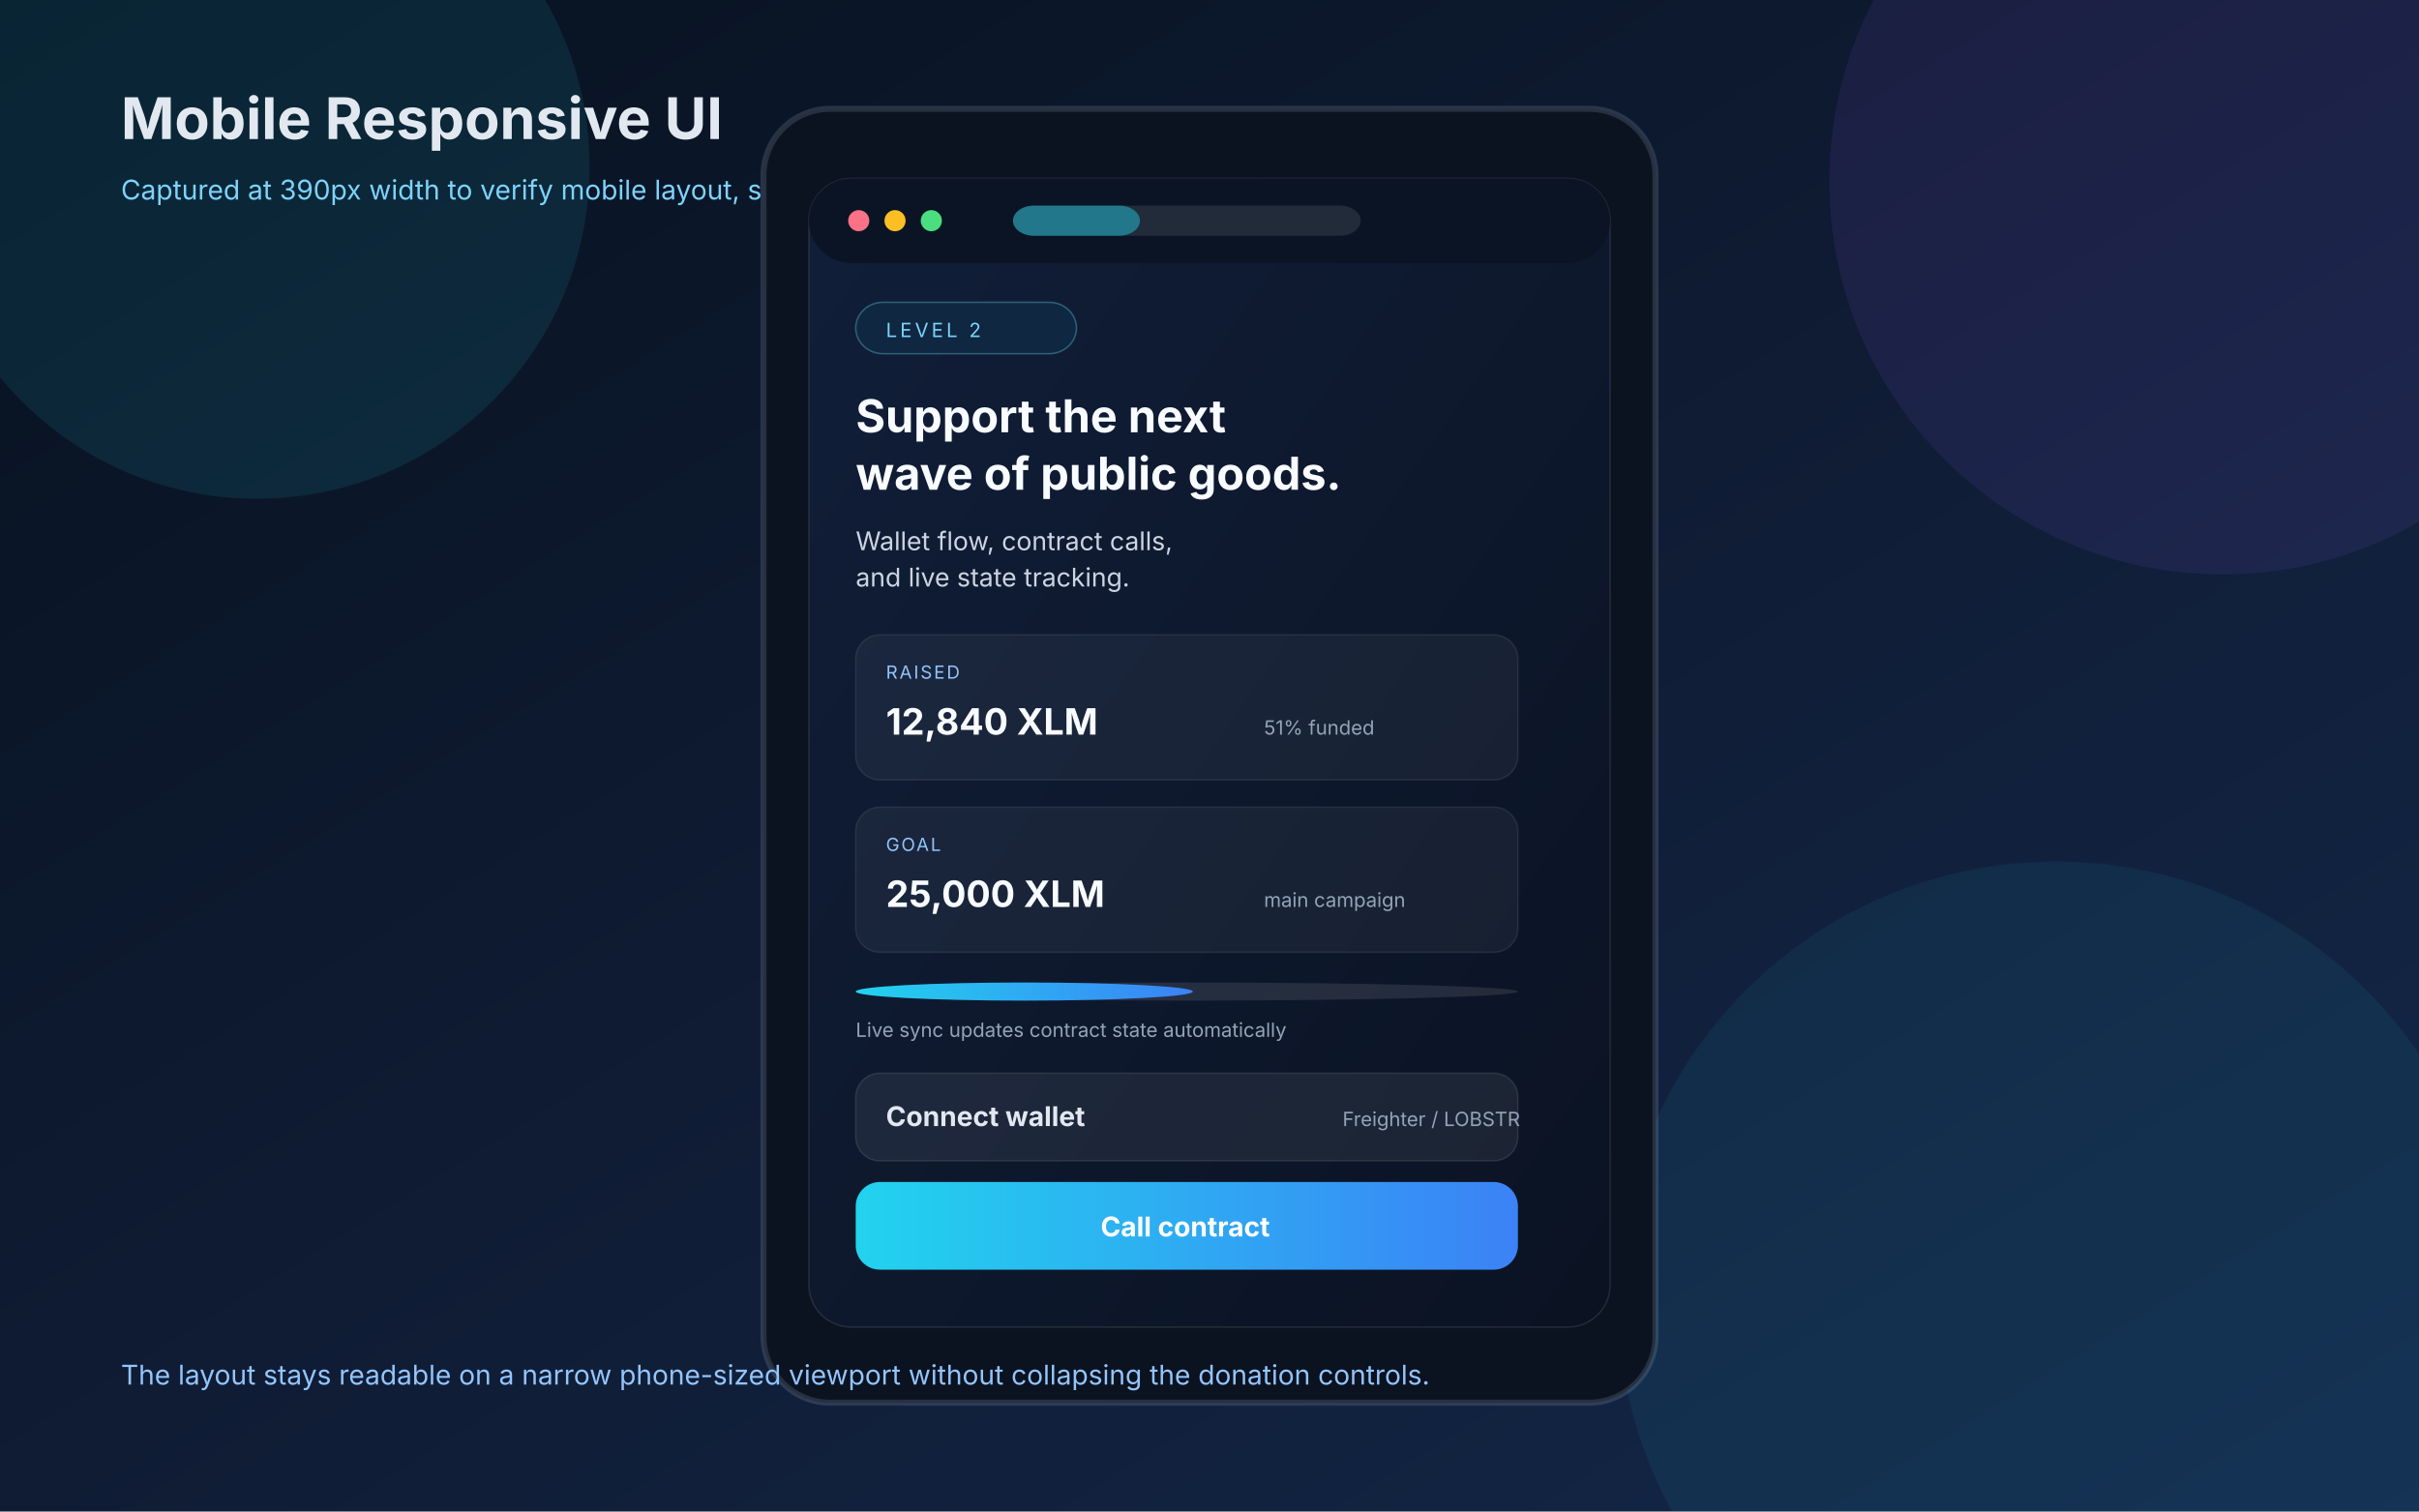
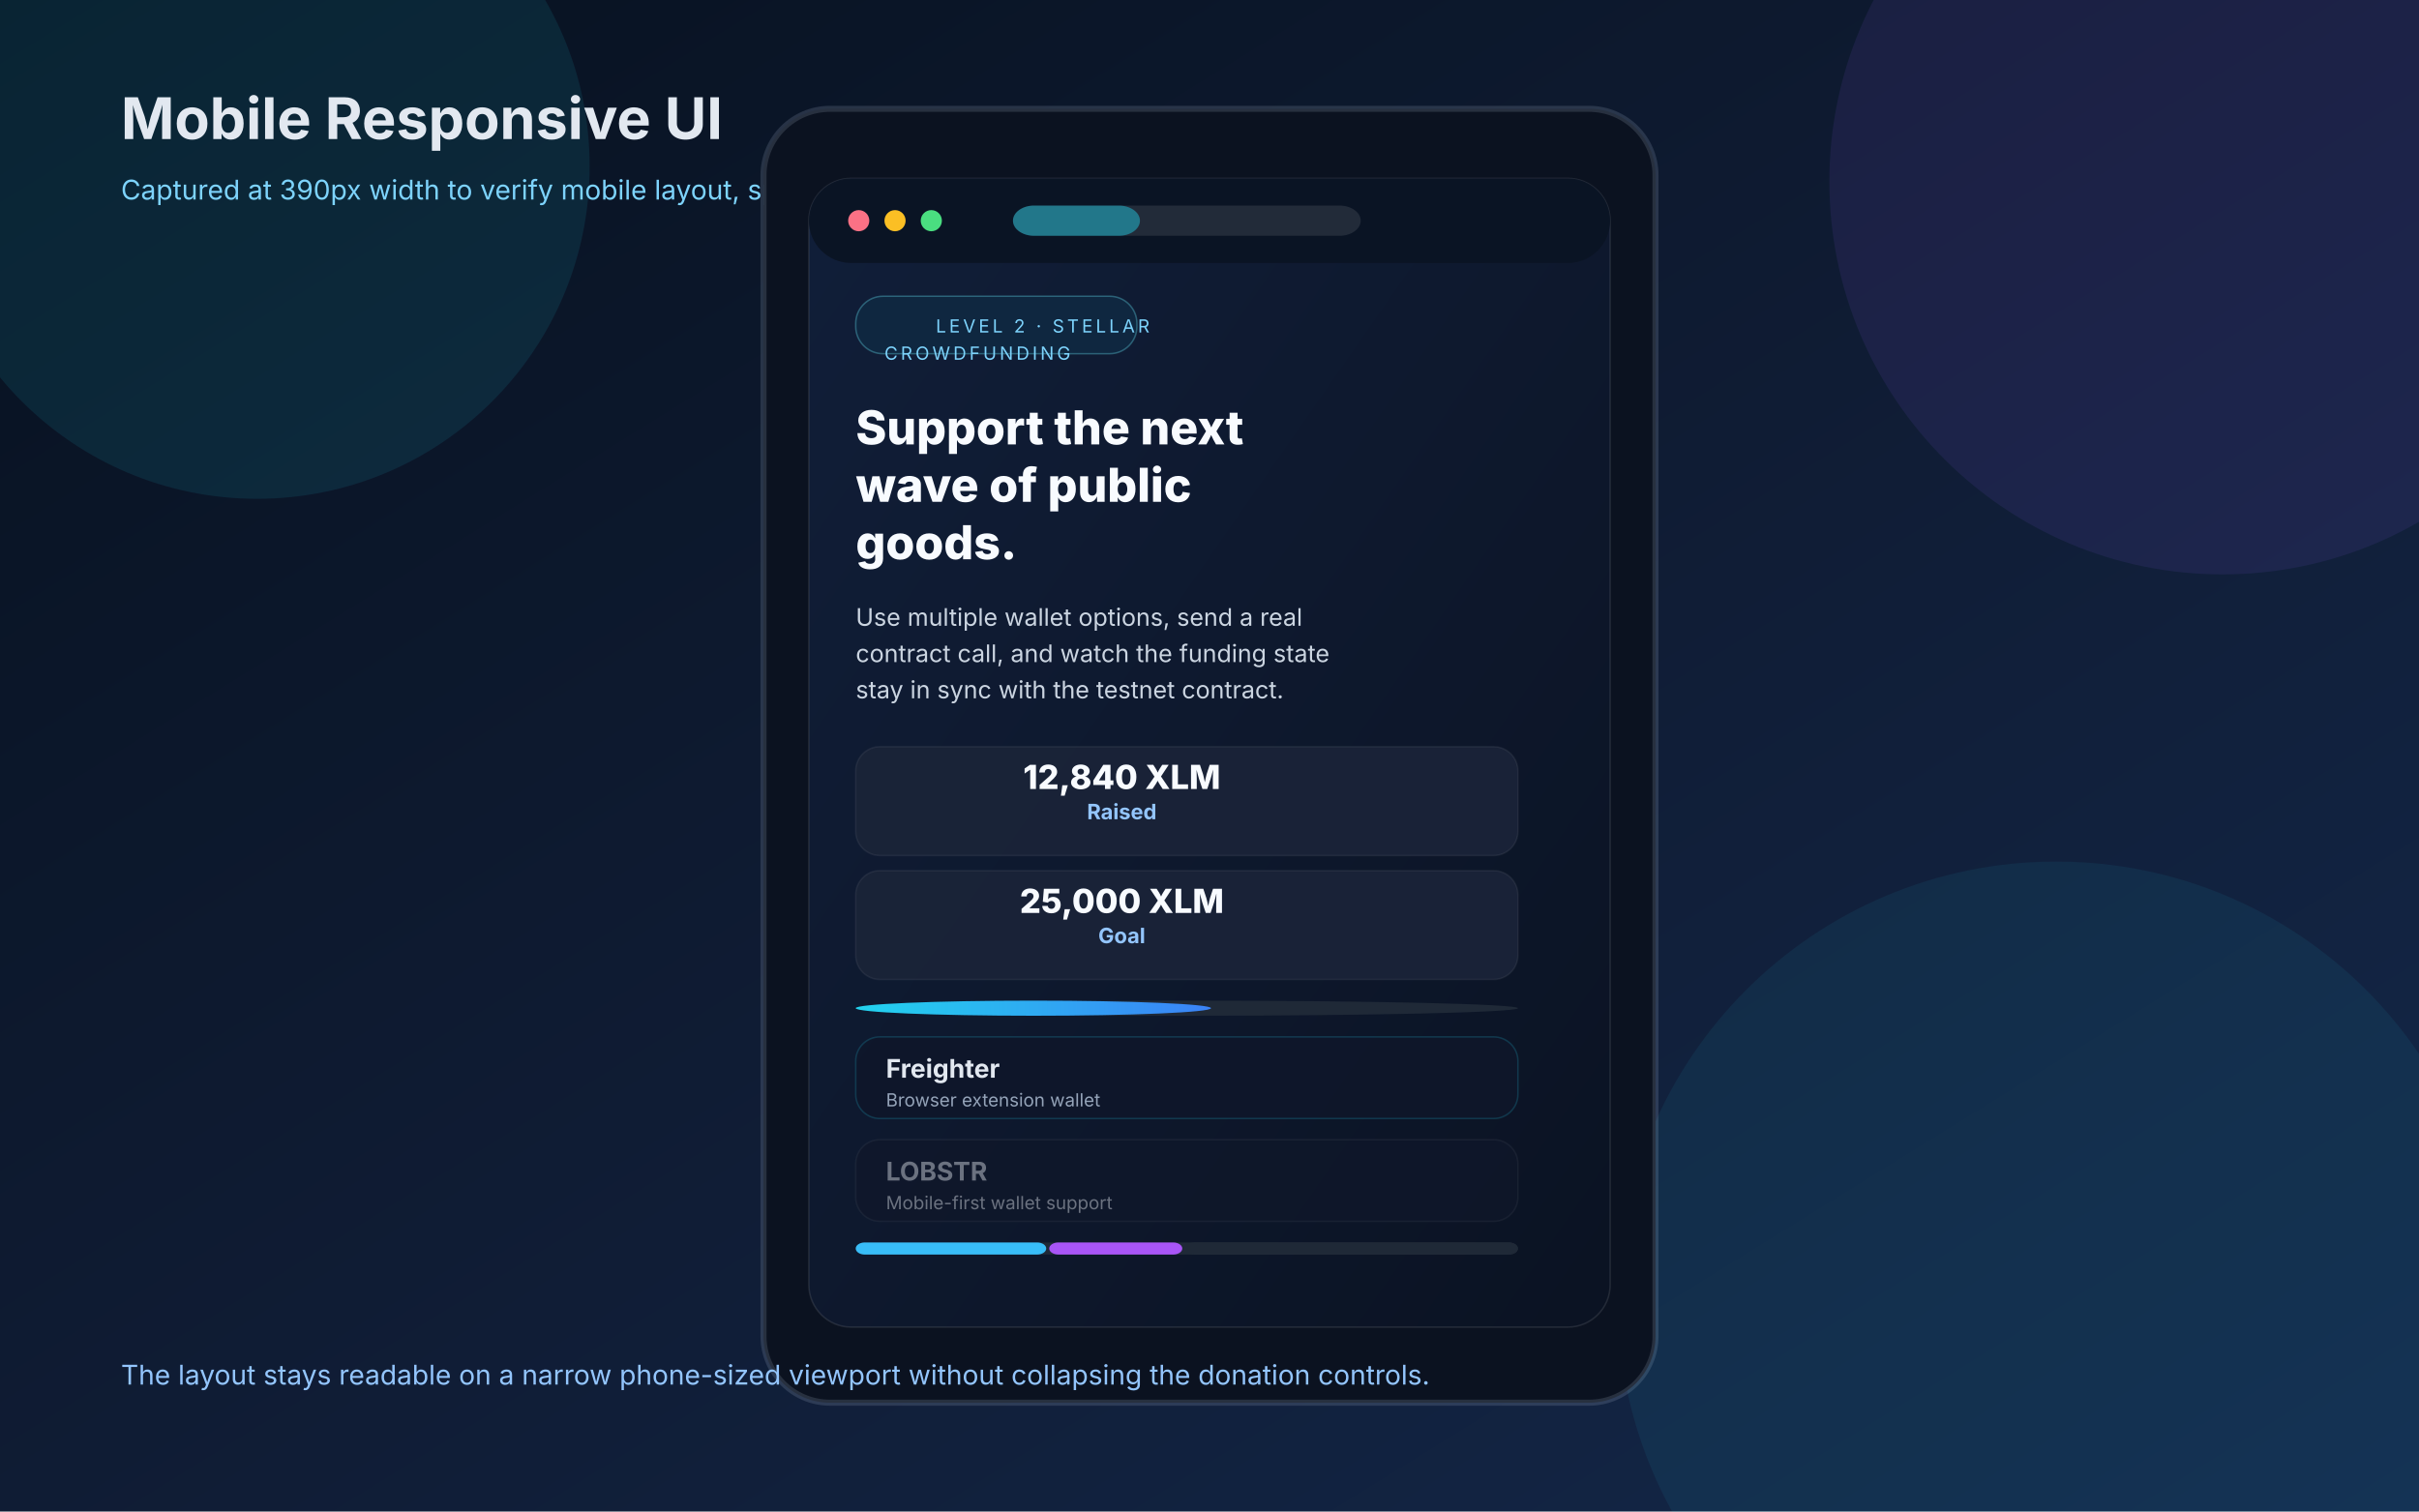
<svg xmlns="http://www.w3.org/2000/svg" width="1600" height="1000" viewBox="0 0 1600 1000" role="img" aria-labelledby="title desc">
  <defs>
    <linearGradient id="bg" x1="0" y1="0" x2="1" y2="1">
      <stop offset="0%" stop-color="#07111f" />
      <stop offset="55%" stop-color="#101d36" />
      <stop offset="100%" stop-color="#13284a" />
    </linearGradient>
    <linearGradient id="hero" x1="0" y1="0" x2="1" y2="1">
      <stop offset="0%" stop-color="#111f39" stop-opacity="0.98" />
      <stop offset="100%" stop-color="#0b1322" stop-opacity="0.98" />
    </linearGradient>
    <linearGradient id="button" x1="0" y1="0" x2="1" y2="0">
      <stop offset="0%" stop-color="#22d3ee" />
      <stop offset="100%" stop-color="#3b82f6" />
    </linearGradient>
  </defs>
  <rect width="1600" height="1000" fill="url(#bg)" />
  <circle cx="170" cy="110" r="220" fill="#22d3ee" opacity="0.10" />
  <circle cx="1470" cy="120" r="260" fill="#8b5cf6" opacity="0.10" />
  <circle cx="1360" cy="860" r="290" fill="#22d3ee" opacity="0.07" />
  <text x="80" y="92" fill="#e2e8f0" font-family="Inter, Arial, sans-serif" font-size="38" font-weight="700">Mobile Responsive UI</text>
  <text x="80" y="132" fill="#7dd3fc" font-family="Inter, Arial, sans-serif" font-size="18">Captured at 390px width to verify mobile layout, spacing, and action flow</text>
  <rect x="505" y="72" rx="44" ry="44" width="590" height="856" fill="#0b1220" stroke="#dbeafe" stroke-opacity="0.14" stroke-width="4" />
  <rect x="535" y="118" rx="28" ry="28" width="530" height="760" fill="url(#hero)" stroke="#ffffff" stroke-opacity="0.10" />
  <rect x="535" y="118" rx="28" ry="28" width="530" height="56" fill="#0a1323" opacity="0.92" />
  <circle cx="568" cy="146" r="7" fill="#fb7185" />
  <circle cx="592" cy="146" r="7" fill="#fbbf24" />
  <circle cx="616" cy="146" r="7" fill="#4ade80" />
  <rect x="670" y="136" rx="14" ry="14" width="230" height="20" fill="#ffffff" fill-opacity="0.10" />
  <rect x="670" y="136" rx="14" ry="14" width="84" height="20" fill="#22d3ee" fill-opacity="0.45" />
-   <rect x="566" y="200" rx="18" ry="18" width="146" height="34" fill="#0f2740" stroke="#67e8f9" stroke-opacity="0.32" />
-   <text x="586" y="223" fill="#7dd3fc" font-family="Inter, Arial, sans-serif" font-size="13" letter-spacing="2">LEVEL 2</text>
-   <text x="566" y="286" fill="#f8fbff" font-family="Inter, Arial, sans-serif" font-size="30" font-weight="700">Support the next</text>
-   <text x="566" y="324" fill="#f8fbff" font-family="Inter, Arial, sans-serif" font-size="30" font-weight="700">wave of public goods.</text>
-   <text x="566" y="364" fill="#cbd5e1" font-family="Inter, Arial, sans-serif" font-size="17">Wallet flow, contract calls,</text>
-   <text x="566" y="388" fill="#cbd5e1" font-family="Inter, Arial, sans-serif" font-size="17">and live state tracking.</text>
-   <rect x="566" y="420" rx="16" ry="16" width="438" height="96" fill="#ffffff" fill-opacity="0.05" stroke="#ffffff" stroke-opacity="0.08" />
-   <text x="586" y="449" fill="#93c5fd" font-family="Inter, Arial, sans-serif" font-size="12" letter-spacing="1.2">RAISED</text>
-   <text x="586" y="486" fill="#f8fbff" font-family="Inter, Arial, sans-serif" font-size="24" font-weight="700">12,840 XLM</text>
-   <text x="836" y="486" fill="#94a3b8" font-family="Inter, Arial, sans-serif" font-size="13">51% funded</text>
-   <rect x="566" y="534" rx="16" ry="16" width="438" height="96" fill="#ffffff" fill-opacity="0.05" stroke="#ffffff" stroke-opacity="0.08" />
-   <text x="586" y="563" fill="#93c5fd" font-family="Inter, Arial, sans-serif" font-size="12" letter-spacing="1.2">GOAL</text>
-   <text x="586" y="600" fill="#f8fbff" font-family="Inter, Arial, sans-serif" font-size="24" font-weight="700">25,000 XLM</text>
-   <text x="836" y="600" fill="#94a3b8" font-family="Inter, Arial, sans-serif" font-size="13">main campaign</text>
-   <rect x="566" y="650" rx="999" ry="999" width="438" height="12" fill="#ffffff" fill-opacity="0.10" />
-   <rect x="566" y="650" rx="999" ry="999" width="223" height="12" fill="url(#button)" />
-   <text x="566" y="686" fill="#94a3b8" font-family="Inter, Arial, sans-serif" font-size="13">Live sync updates contract state automatically</text>
-   <rect x="566" y="710" rx="16" ry="16" width="438" height="58" fill="#ffffff" fill-opacity="0.07" stroke="#ffffff" stroke-opacity="0.10" />
-   <text x="586" y="745" fill="#e2e8f0" font-family="Inter, Arial, sans-serif" font-size="18" font-weight="700">Connect wallet</text>
-   <text x="888" y="745" fill="#94a3b8" font-family="Inter, Arial, sans-serif" font-size="13">Freighter / LOBSTR</text>
-   <rect x="566" y="782" rx="16" ry="16" width="438" height="58" fill="url(#button)" />
-   <text x="728" y="818" fill="#ffffff" font-family="Inter, Arial, sans-serif" font-size="18" font-weight="700">Call contract</text>
+   <rect x="566" y="196" rx="18" ry="18" width="186" height="38" fill="#0f2740" stroke="#67e8f9" stroke-opacity="0.32" />
+   <text x="619" y="220" fill="#7dd3fc" font-family="Inter, Arial, sans-serif" font-size="12" letter-spacing="2">LEVEL 2 · STELLAR</text>
+   <text x="585" y="238" fill="#7dd3fc" font-family="Inter, Arial, sans-serif" font-size="12" letter-spacing="2">CROWDFUNDING</text>
+   <text x="566" y="294" fill="#f8fbff" font-family="Inter, Arial, sans-serif" font-size="31" font-weight="800">Support the next</text>
+   <text x="566" y="332" fill="#f8fbff" font-family="Inter, Arial, sans-serif" font-size="31" font-weight="800">wave of public</text>
+   <text x="566" y="370" fill="#f8fbff" font-family="Inter, Arial, sans-serif" font-size="31" font-weight="800">goods.</text>
+   <text x="566" y="414" fill="#cbd5e1" font-family="Inter, Arial, sans-serif" font-size="16">Use multiple wallet options, send a real</text>
+   <text x="566" y="438" fill="#cbd5e1" font-family="Inter, Arial, sans-serif" font-size="16">contract call, and watch the funding state</text>
+   <text x="566" y="462" fill="#cbd5e1" font-family="Inter, Arial, sans-serif" font-size="16">stay in sync with the testnet contract.</text>
+   <rect x="566" y="494" rx="16" ry="16" width="438" height="72" fill="#1a2337" fill-opacity="0.98" stroke="#ffffff" stroke-opacity="0.06" />
+   <text x="742" y="522" fill="#f8fbff" font-family="Inter, Arial, sans-serif" font-size="22" font-weight="800" text-anchor="middle">12,840 XLM</text>
+   <text x="742" y="542" fill="#93c5fd" font-family="Inter, Arial, sans-serif" font-size="14" font-weight="700" text-anchor="middle">Raised</text>
+   <rect x="566" y="576" rx="16" ry="16" width="438" height="72" fill="#1a2337" fill-opacity="0.98" stroke="#ffffff" stroke-opacity="0.06" />
+   <text x="742" y="604" fill="#f8fbff" font-family="Inter, Arial, sans-serif" font-size="22" font-weight="800" text-anchor="middle">25,000 XLM</text>
+   <text x="742" y="624" fill="#93c5fd" font-family="Inter, Arial, sans-serif" font-size="14" font-weight="700" text-anchor="middle">Goal</text>
+   <rect x="566" y="662" rx="999" ry="999" width="438" height="10" fill="#1f2937" />
+   <rect x="566" y="662" rx="999" ry="999" width="235" height="10" fill="url(#button)" />
+   <rect x="566" y="686" rx="16" ry="16" width="438" height="54" fill="#0f172a" fill-opacity="0.86" stroke="#22d3ee" stroke-opacity="0.18" />
+   <text x="586" y="713" fill="#e2e8f0" font-family="Inter, Arial, sans-serif" font-size="17" font-weight="700">Freighter</text>
+   <text x="586" y="732" fill="#94a3b8" font-family="Inter, Arial, sans-serif" font-size="12">Browser extension wallet</text>
+   <rect x="566" y="754" rx="16" ry="16" width="438" height="54" fill="#0f172a" fill-opacity="0.75" stroke="#ffffff" stroke-opacity="0.05" />
+   <text x="586" y="781" fill="#6b7280" font-family="Inter, Arial, sans-serif" font-size="17" font-weight="700">LOBSTR</text>
+   <text x="586" y="800" fill="#6b7280" font-family="Inter, Arial, sans-serif" font-size="12">Mobile-first wallet support</text>
+   <rect x="566" y="822" rx="6" ry="6" width="438" height="8" fill="#1f2937" />
+   <rect x="566" y="822" rx="6" ry="6" width="126" height="8" fill="#38bdf8" />
+   <rect x="694" y="822" rx="6" ry="6" width="88" height="8" fill="#a855f7" />
+   <rect x="784" y="822" rx="6" ry="6" width="220" height="8" fill="#1f2937" />
+   <rect x="566" y="852" rx="18" ry="18" width="438" height="0" fill="none" />
  <text x="80" y="916" fill="#93c5fd" font-family="Inter, Arial, sans-serif" font-size="18">The layout stays readable on a narrow phone-sized viewport without collapsing the donation controls.</text>
</svg>
